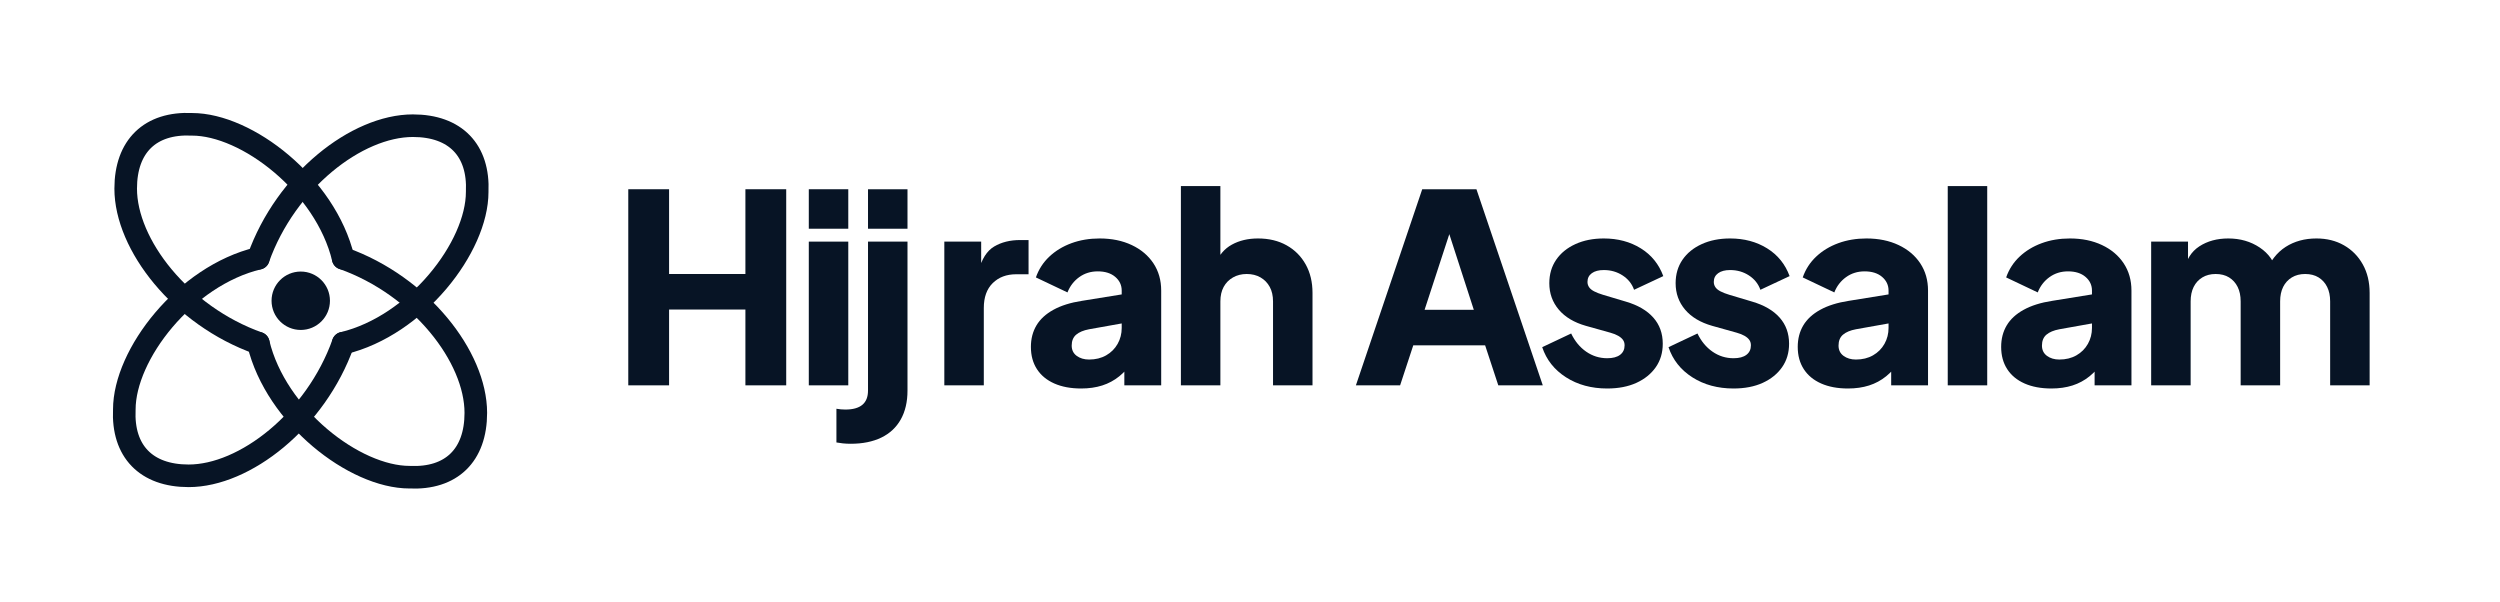
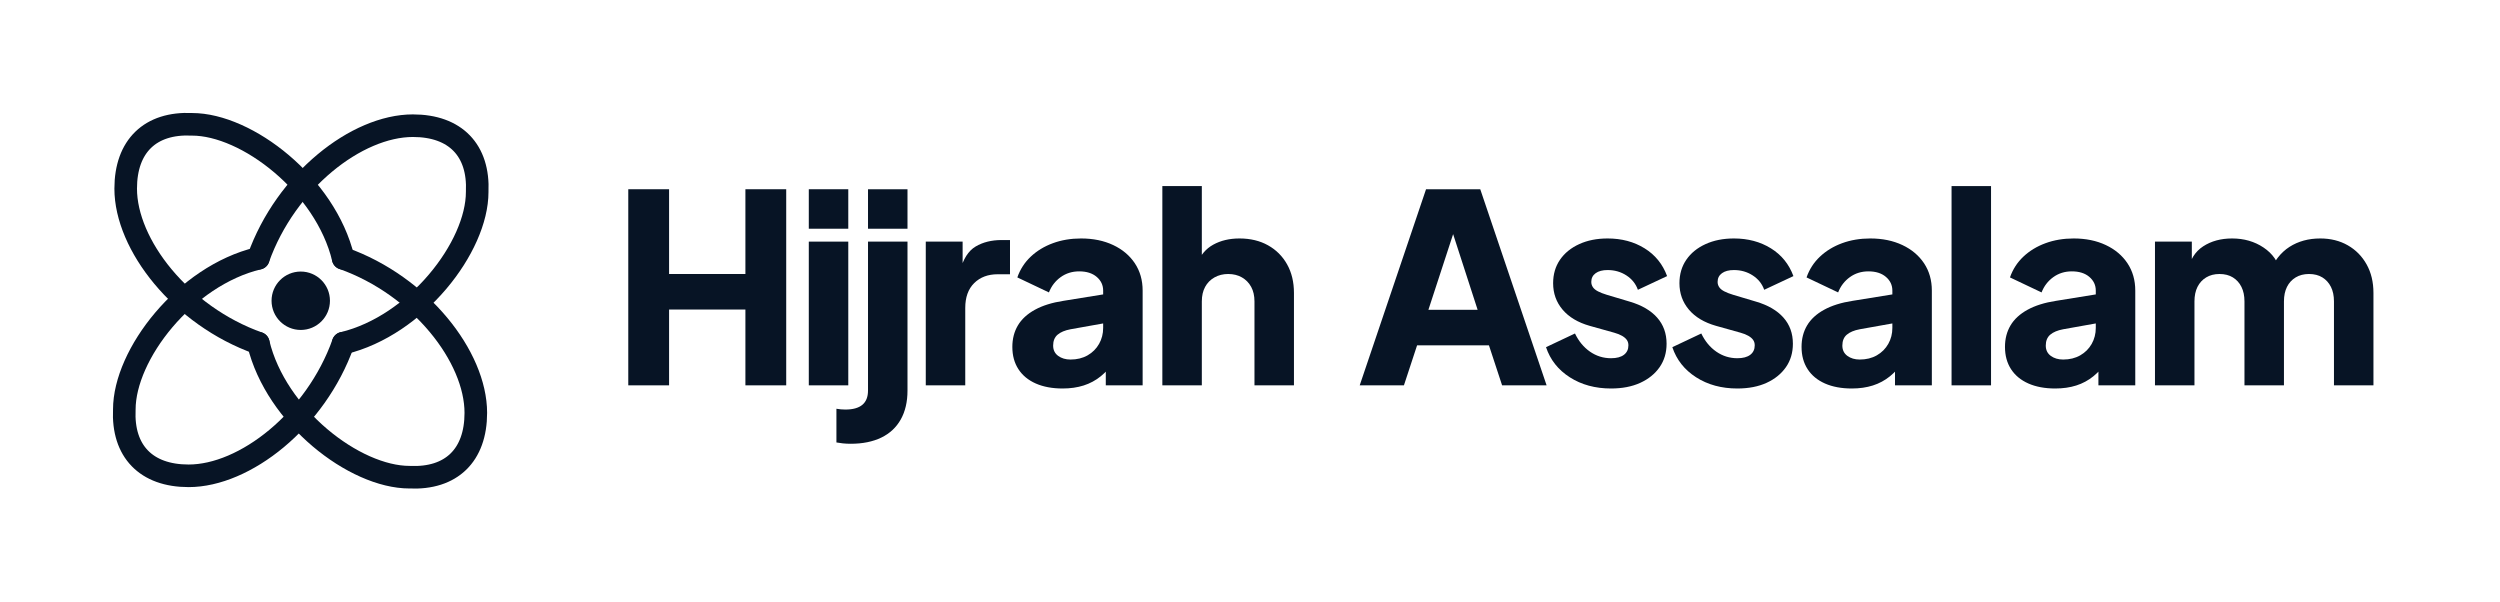
<svg xmlns="http://www.w3.org/2000/svg" width="532" height="128" viewBox="0 0 532 128" role="img" aria-labelledby="title">
  <g transform="translate(64 64) scale(0.2931)">
    <g fill="none" stroke="#071425" stroke-width="16.4" stroke-linecap="round" stroke-linejoin="round">
      <path transform="rotate(0)" d="M 30.8 -30.8 C 18 -84 -39 -128.1 -79 -128.1 C -109.2 -129.5 -127.1 -112.3 -127.1 -81.4 C -127.1 -40.7 -87 10.8 -30.8 30.8" />
      <path transform="rotate(90)" d="M 30.8 -30.8 C 18 -84 -39 -128.1 -79 -128.1 C -109.2 -129.5 -127.1 -112.3 -127.1 -81.4 C -127.1 -40.7 -87 10.8 -30.8 30.8" />
      <path transform="rotate(180)" d="M 30.8 -30.8 C 18 -84 -39 -128.1 -79 -128.1 C -109.2 -129.5 -127.1 -112.3 -127.1 -81.4 C -127.1 -40.7 -87 10.8 -30.8 30.8" />
      <path transform="rotate(270)" d="M 30.8 -30.8 C 18 -84 -39 -128.1 -79 -128.1 C -109.2 -129.5 -127.1 -112.3 -127.1 -81.4 C -127.1 -40.7 -87 10.8 -30.8 30.8" />
    </g>
    <circle cx="0" cy="0" r="21.2" fill="#071425" />
  </g>
  <g aria-label="Hijrah Assalam" fill="#071425">
    <g transform="translate(130 82) scale(0.2188 -0.2188)">
      <path d="M16.9,0L16.9,190.72L56.58,190.72L56.58,108.29L130.82,108.29L130.82,190.72L170.5,190.72L170.5,0L130.82,0L130.82,73.73L56.58,73.73L56.58,0L16.9,0Z" />
    </g>
    <g transform="translate(169.0316 82) scale(0.2188 -0.2188)">
      <path d="M14.08,0L14.08,139.78L52.48,139.78L52.48,0L14.08,0ZM14.08,152.32L14.08,190.72L52.48,190.72L52.48,152.32L14.08,152.32Z" />
    </g>
    <g transform="translate(181.6316 82) scale(0.2188 -0.2188)">
      <path d="M-2.82,-56.83Q-6.66,-56.83 -10.37,-56.45Q-14.08,-56.06 -16.64,-55.55L-16.64,-22.78Q-12.29,-23.55 -7.94,-23.55Q3.07,-23.55 8.58,-18.94Q14.08,-14.34 14.08,-5.12L14.08,139.78L52.48,139.78L52.48,-5.12Q52.48,-21.5 45.95,-33.15Q39.42,-44.8 27.01,-50.82Q14.59,-56.83 -2.82,-56.83ZM14.08,152.32L14.08,190.72L52.48,190.72L52.48,152.32L14.08,152.32Z" />
    </g>
-     <g transform="translate(197.8716 82) scale(0.2188 -0.2188)">
+     <g transform="translate(193.9236 82) scale(0.2188 -0.2188)">
      <path d="M14.08,0L14.08,139.78L49.92,139.78L49.92,106.24L47.36,111.1Q51.97,128.77 62.59,135.04Q73.22,141.31 87.81,141.31L96,141.31L96,108.03L83.97,108.03Q69.89,108.03 61.18,99.46Q52.48,90.88 52.48,75.26L52.48,0L14.08,0Z" />
    </g>
-     <g transform="translate(217.5263 82) scale(0.2188 -0.2188)">
+     <g transform="translate(213.5782 82) scale(0.2188 -0.2188)">
      <path d="M57.34,-3.07Q42.24,-3.07 31.23,1.79Q20.22,6.66 14.34,15.74Q8.45,24.83 8.45,37.38Q8.45,49.15 13.82,58.24Q19.2,67.33 30.34,73.47Q41.47,79.62 58.11,82.18L100.86,89.09L100.86,60.93L65.02,54.53Q56.83,52.99 52.48,49.28Q48.13,45.57 48.13,38.66Q48.13,32.26 52.99,28.67Q57.86,25.09 65.02,25.09Q74.5,25.09 81.66,29.18Q88.83,33.28 92.8,40.32Q96.77,47.36 96.77,55.81L96.77,92.16Q96.77,100.1 90.5,105.47Q84.22,110.85 73.47,110.85Q63.23,110.85 55.42,105.22Q47.62,99.58 44.03,90.37L13.31,104.96Q17.41,116.74 26.37,125.18Q35.33,133.63 47.87,138.24Q60.42,142.85 75.26,142.85Q92.93,142.85 106.5,136.45Q120.06,130.05 127.62,118.66Q135.17,107.26 135.17,92.16L135.17,0L99.33,0L99.33,22.53L108.03,24.06Q101.89,14.85 94.46,8.83Q87.04,2.82 77.82,-0.13Q68.61,-3.07 57.34,-3.07Z" />
    </g>
-     <g transform="translate(248.2147 82) scale(0.2188 -0.2188)">
+     <g transform="translate(244.2667 82) scale(0.2188 -0.2188)">
      <path d="M14.08,0L14.08,193.79L52.48,193.79L52.48,112.13L47.87,118.27Q52.74,130.82 63.62,136.83Q74.5,142.85 89.09,142.85Q104.96,142.85 116.86,136.19Q128.77,129.54 135.42,117.63Q142.08,105.73 142.08,89.86L142.08,0L103.68,0L103.68,81.66Q103.68,89.86 100.48,95.74Q97.28,101.63 91.52,104.96Q85.76,108.29 78.08,108.29Q70.66,108.29 64.77,104.96Q58.88,101.63 55.68,95.74Q52.48,89.86 52.48,81.66L52.48,0L14.08,0Z" />
    </g>
-     <g transform="translate(279.7978 82) scale(0.2188 -0.2188)" />
-     <g transform="translate(287.9178 82) scale(0.2188 -0.2188)">
+     <g transform="translate(275.8498 82) scale(0.2188 -0.2188)" />
+     <g transform="translate(288.7298 82) scale(0.2188 -0.2188)">
      <path d="M2.82,0L67.33,190.72L120.06,190.72L184.58,0L141.31,0L128.51,38.91L58.62,38.91L45.82,0L2.82,0ZM69.63,73.47L117.5,73.47L88.32,163.58L99.07,163.58L69.63,73.47Z" />
    </g>
-     <g transform="translate(326.9494 82) scale(0.2188 -0.2188)">
+     <g transform="translate(327.7614 82) scale(0.2188 -0.2188)">
      <path d="M68.86,-3.07Q45.82,-3.07 28.8,7.81Q11.78,18.69 5.63,37.12L33.79,50.43Q39.17,39.17 48.38,32.77Q57.6,26.37 68.86,26.37Q77.06,26.37 81.41,29.7Q85.76,33.02 85.76,38.91Q85.76,41.98 84.22,44.16Q82.69,46.34 79.62,48.13Q76.54,49.92 71.94,51.2L48.13,57.86Q30.98,62.72 21.76,73.6Q12.54,84.48 12.54,99.33Q12.54,112.38 19.2,122.11Q25.86,131.84 37.89,137.34Q49.92,142.85 65.54,142.85Q86.02,142.85 101.5,133.25Q116.99,123.65 123.39,106.24L94.98,92.93Q91.9,101.63 83.84,106.88Q75.78,112.13 65.54,112.13Q58.11,112.13 53.89,109.06Q49.66,105.98 49.66,100.61Q49.66,97.79 51.2,95.49Q52.74,93.18 56.19,91.39Q59.65,89.6 64.77,88.06L87.04,81.41Q104.45,76.29 113.66,65.92Q122.88,55.55 122.88,40.45Q122.88,27.39 116.1,17.66Q109.31,7.94 97.28,2.43Q85.25,-3.07 68.86,-3.07Z" />
    </g>
-     <g transform="translate(353.8294 82) scale(0.2188 -0.2188)">
+     <g transform="translate(354.6414 82) scale(0.2188 -0.2188)">
      <path d="M68.86,-3.07Q45.82,-3.07 28.8,7.81Q11.78,18.69 5.63,37.12L33.79,50.43Q39.17,39.17 48.38,32.77Q57.6,26.37 68.86,26.37Q77.06,26.37 81.41,29.7Q85.76,33.02 85.76,38.91Q85.76,41.98 84.22,44.16Q82.69,46.34 79.62,48.13Q76.54,49.92 71.94,51.2L48.13,57.86Q30.98,62.72 21.76,73.6Q12.54,84.48 12.54,99.33Q12.54,112.38 19.2,122.11Q25.86,131.84 37.89,137.34Q49.92,142.85 65.54,142.85Q86.02,142.85 101.5,133.25Q116.99,123.65 123.39,106.24L94.98,92.93Q91.9,101.63 83.84,106.88Q75.78,112.13 65.54,112.13Q58.11,112.13 53.89,109.06Q49.66,105.98 49.66,100.61Q49.66,97.79 51.2,95.49Q52.74,93.18 56.19,91.39Q59.65,89.6 64.77,88.06L87.04,81.41Q104.45,76.29 113.66,65.92Q122.88,55.55 122.88,40.45Q122.88,27.39 116.1,17.66Q109.31,7.94 97.28,2.43Q85.25,-3.07 68.86,-3.07Z" />
    </g>
-     <g transform="translate(380.7094 82) scale(0.2188 -0.2188)">
+     <g transform="translate(381.5214 82) scale(0.2188 -0.2188)">
      <path d="M57.34,-3.07Q42.24,-3.07 31.23,1.79Q20.22,6.66 14.34,15.74Q8.45,24.83 8.45,37.38Q8.45,49.15 13.82,58.24Q19.2,67.33 30.34,73.47Q41.47,79.62 58.11,82.18L100.86,89.09L100.86,60.93L65.02,54.53Q56.83,52.99 52.48,49.28Q48.13,45.57 48.13,38.66Q48.13,32.26 52.99,28.67Q57.86,25.09 65.02,25.09Q74.5,25.09 81.66,29.18Q88.83,33.28 92.8,40.32Q96.77,47.36 96.77,55.81L96.77,92.16Q96.77,100.1 90.5,105.47Q84.22,110.85 73.47,110.85Q63.23,110.85 55.42,105.22Q47.62,99.58 44.03,90.37L13.31,104.96Q17.41,116.74 26.37,125.18Q35.33,133.63 47.87,138.24Q60.42,142.85 75.26,142.85Q92.93,142.85 106.5,136.45Q120.06,130.05 127.62,118.66Q135.17,107.26 135.17,92.16L135.17,0L99.33,0L99.33,22.53L108.03,24.06Q101.89,14.85 94.46,8.83Q87.04,2.82 77.82,-0.13Q68.61,-3.07 57.34,-3.07Z" />
    </g>
-     <g transform="translate(411.3978 82) scale(0.2188 -0.2188)">
+     <g transform="translate(412.2098 82) scale(0.2188 -0.2188)">
      <path d="M14.08,0L14.08,193.79L52.48,193.79L52.48,0L14.08,0Z" />
    </g>
-     <g transform="translate(423.9978 82) scale(0.2188 -0.2188)">
+     <g transform="translate(424.8098 82) scale(0.2188 -0.2188)">
      <path d="M57.34,-3.07Q42.24,-3.07 31.23,1.79Q20.22,6.66 14.34,15.74Q8.45,24.83 8.45,37.38Q8.45,49.15 13.82,58.24Q19.2,67.33 30.34,73.47Q41.47,79.62 58.11,82.18L100.86,89.09L100.86,60.93L65.02,54.53Q56.83,52.99 52.48,49.28Q48.13,45.57 48.13,38.66Q48.13,32.26 52.99,28.67Q57.86,25.09 65.02,25.09Q74.5,25.09 81.66,29.18Q88.83,33.28 92.8,40.32Q96.77,47.36 96.77,55.81L96.77,92.16Q96.77,100.1 90.5,105.47Q84.22,110.85 73.47,110.85Q63.23,110.85 55.42,105.22Q47.62,99.58 44.03,90.37L13.31,104.96Q17.41,116.74 26.37,125.18Q35.33,133.63 47.87,138.24Q60.42,142.85 75.26,142.85Q92.93,142.85 106.5,136.45Q120.06,130.05 127.62,118.66Q135.17,107.26 135.17,92.16L135.17,0L99.33,0L99.33,22.53L108.03,24.06Q101.89,14.85 94.46,8.83Q87.04,2.82 77.82,-0.13Q68.61,-3.07 57.34,-3.07Z" />
    </g>
-     <g transform="translate(454.6863 82) scale(0.2188 -0.2188)">
+     <g transform="translate(455.4983 82) scale(0.2188 -0.2188)">
      <path d="M14.08,0L14.08,139.78L49.92,139.78L49.92,105.73L46.08,111.36Q49.15,127.49 60.93,135.17Q72.7,142.85 89.09,142.85Q106.5,142.85 119.68,134.02Q132.86,125.18 136.19,110.34L125.18,109.31Q132.1,126.46 144.9,134.66Q157.7,142.85 174.85,142.85Q189.95,142.85 201.6,136.19Q213.25,129.54 219.9,117.63Q226.56,105.73 226.56,89.86L226.56,0L188.16,0L188.16,81.66Q188.16,89.86 185.22,95.74Q182.27,101.63 176.9,104.96Q171.52,108.29 163.84,108.29Q156.42,108.29 150.91,104.96Q145.41,101.63 142.46,95.74Q139.52,89.86 139.52,81.66L139.52,0L101.12,0L101.12,81.66Q101.12,89.86 98.18,95.74Q95.23,101.63 89.86,104.96Q84.48,108.29 76.8,108.29Q69.38,108.29 63.87,104.96Q58.37,101.63 55.42,95.74Q52.48,89.86 52.48,81.66L52.48,0L14.08,0Z" />
    </g>
  </g>
</svg>
